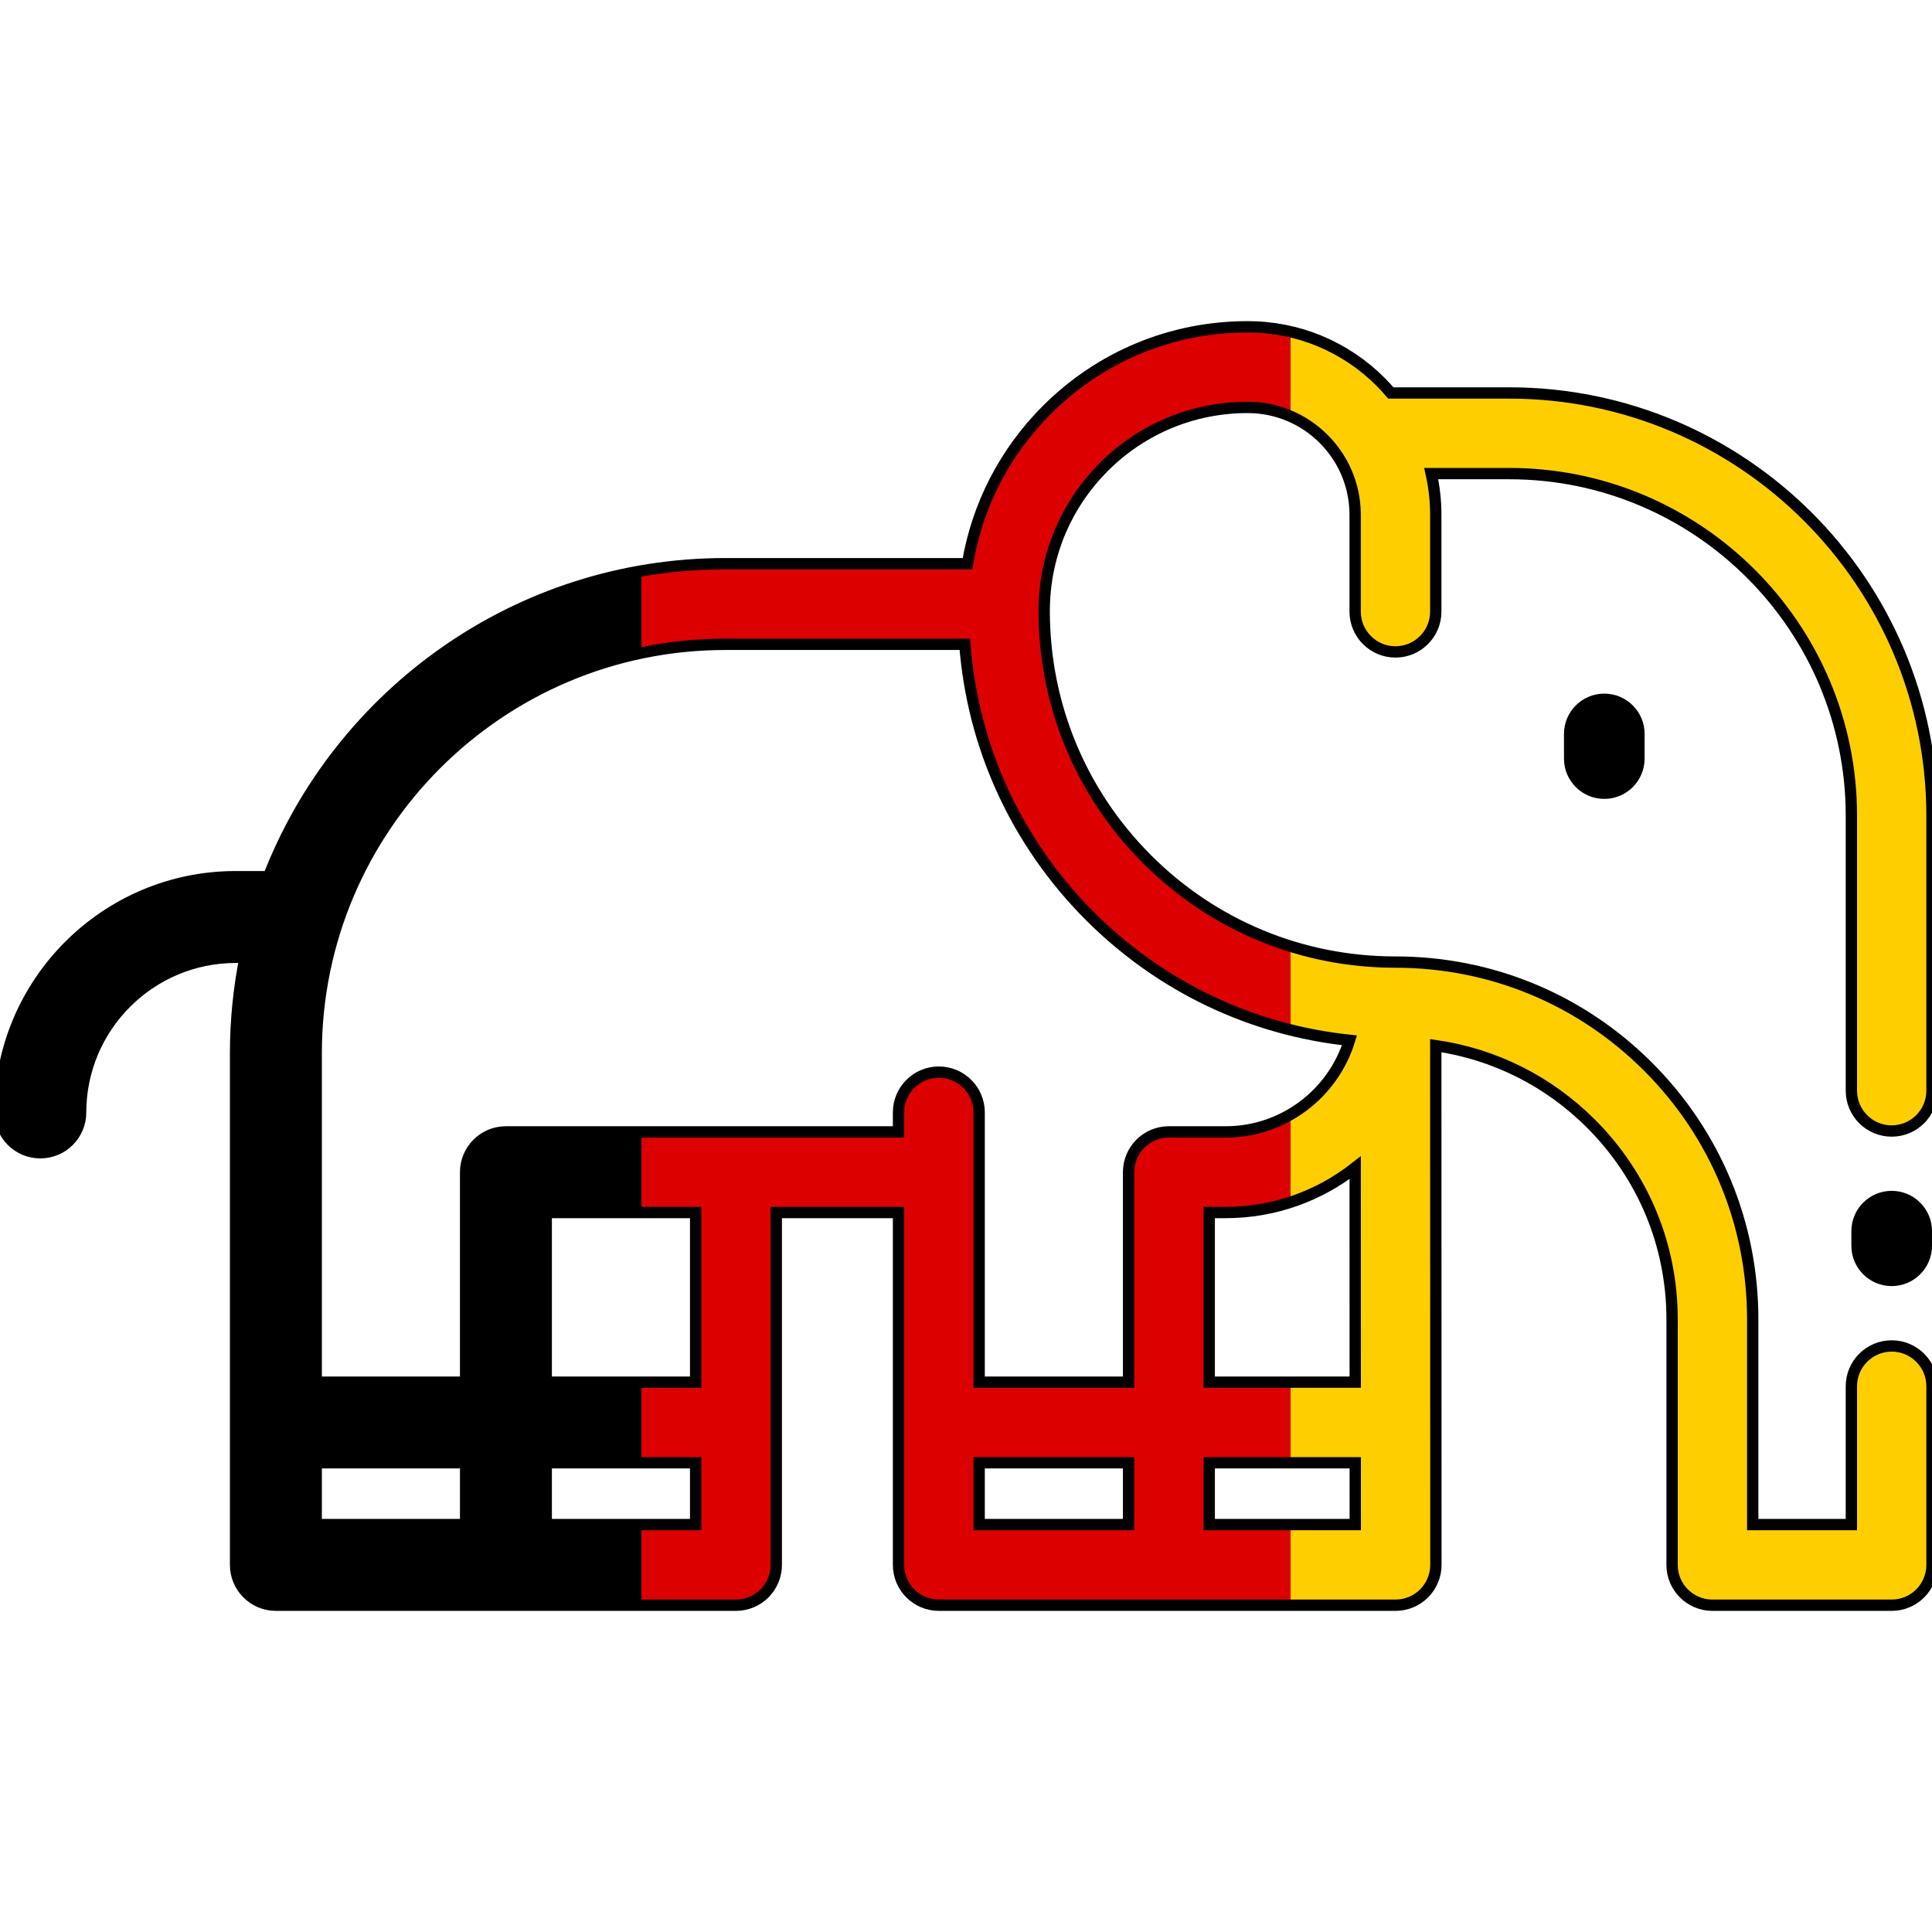
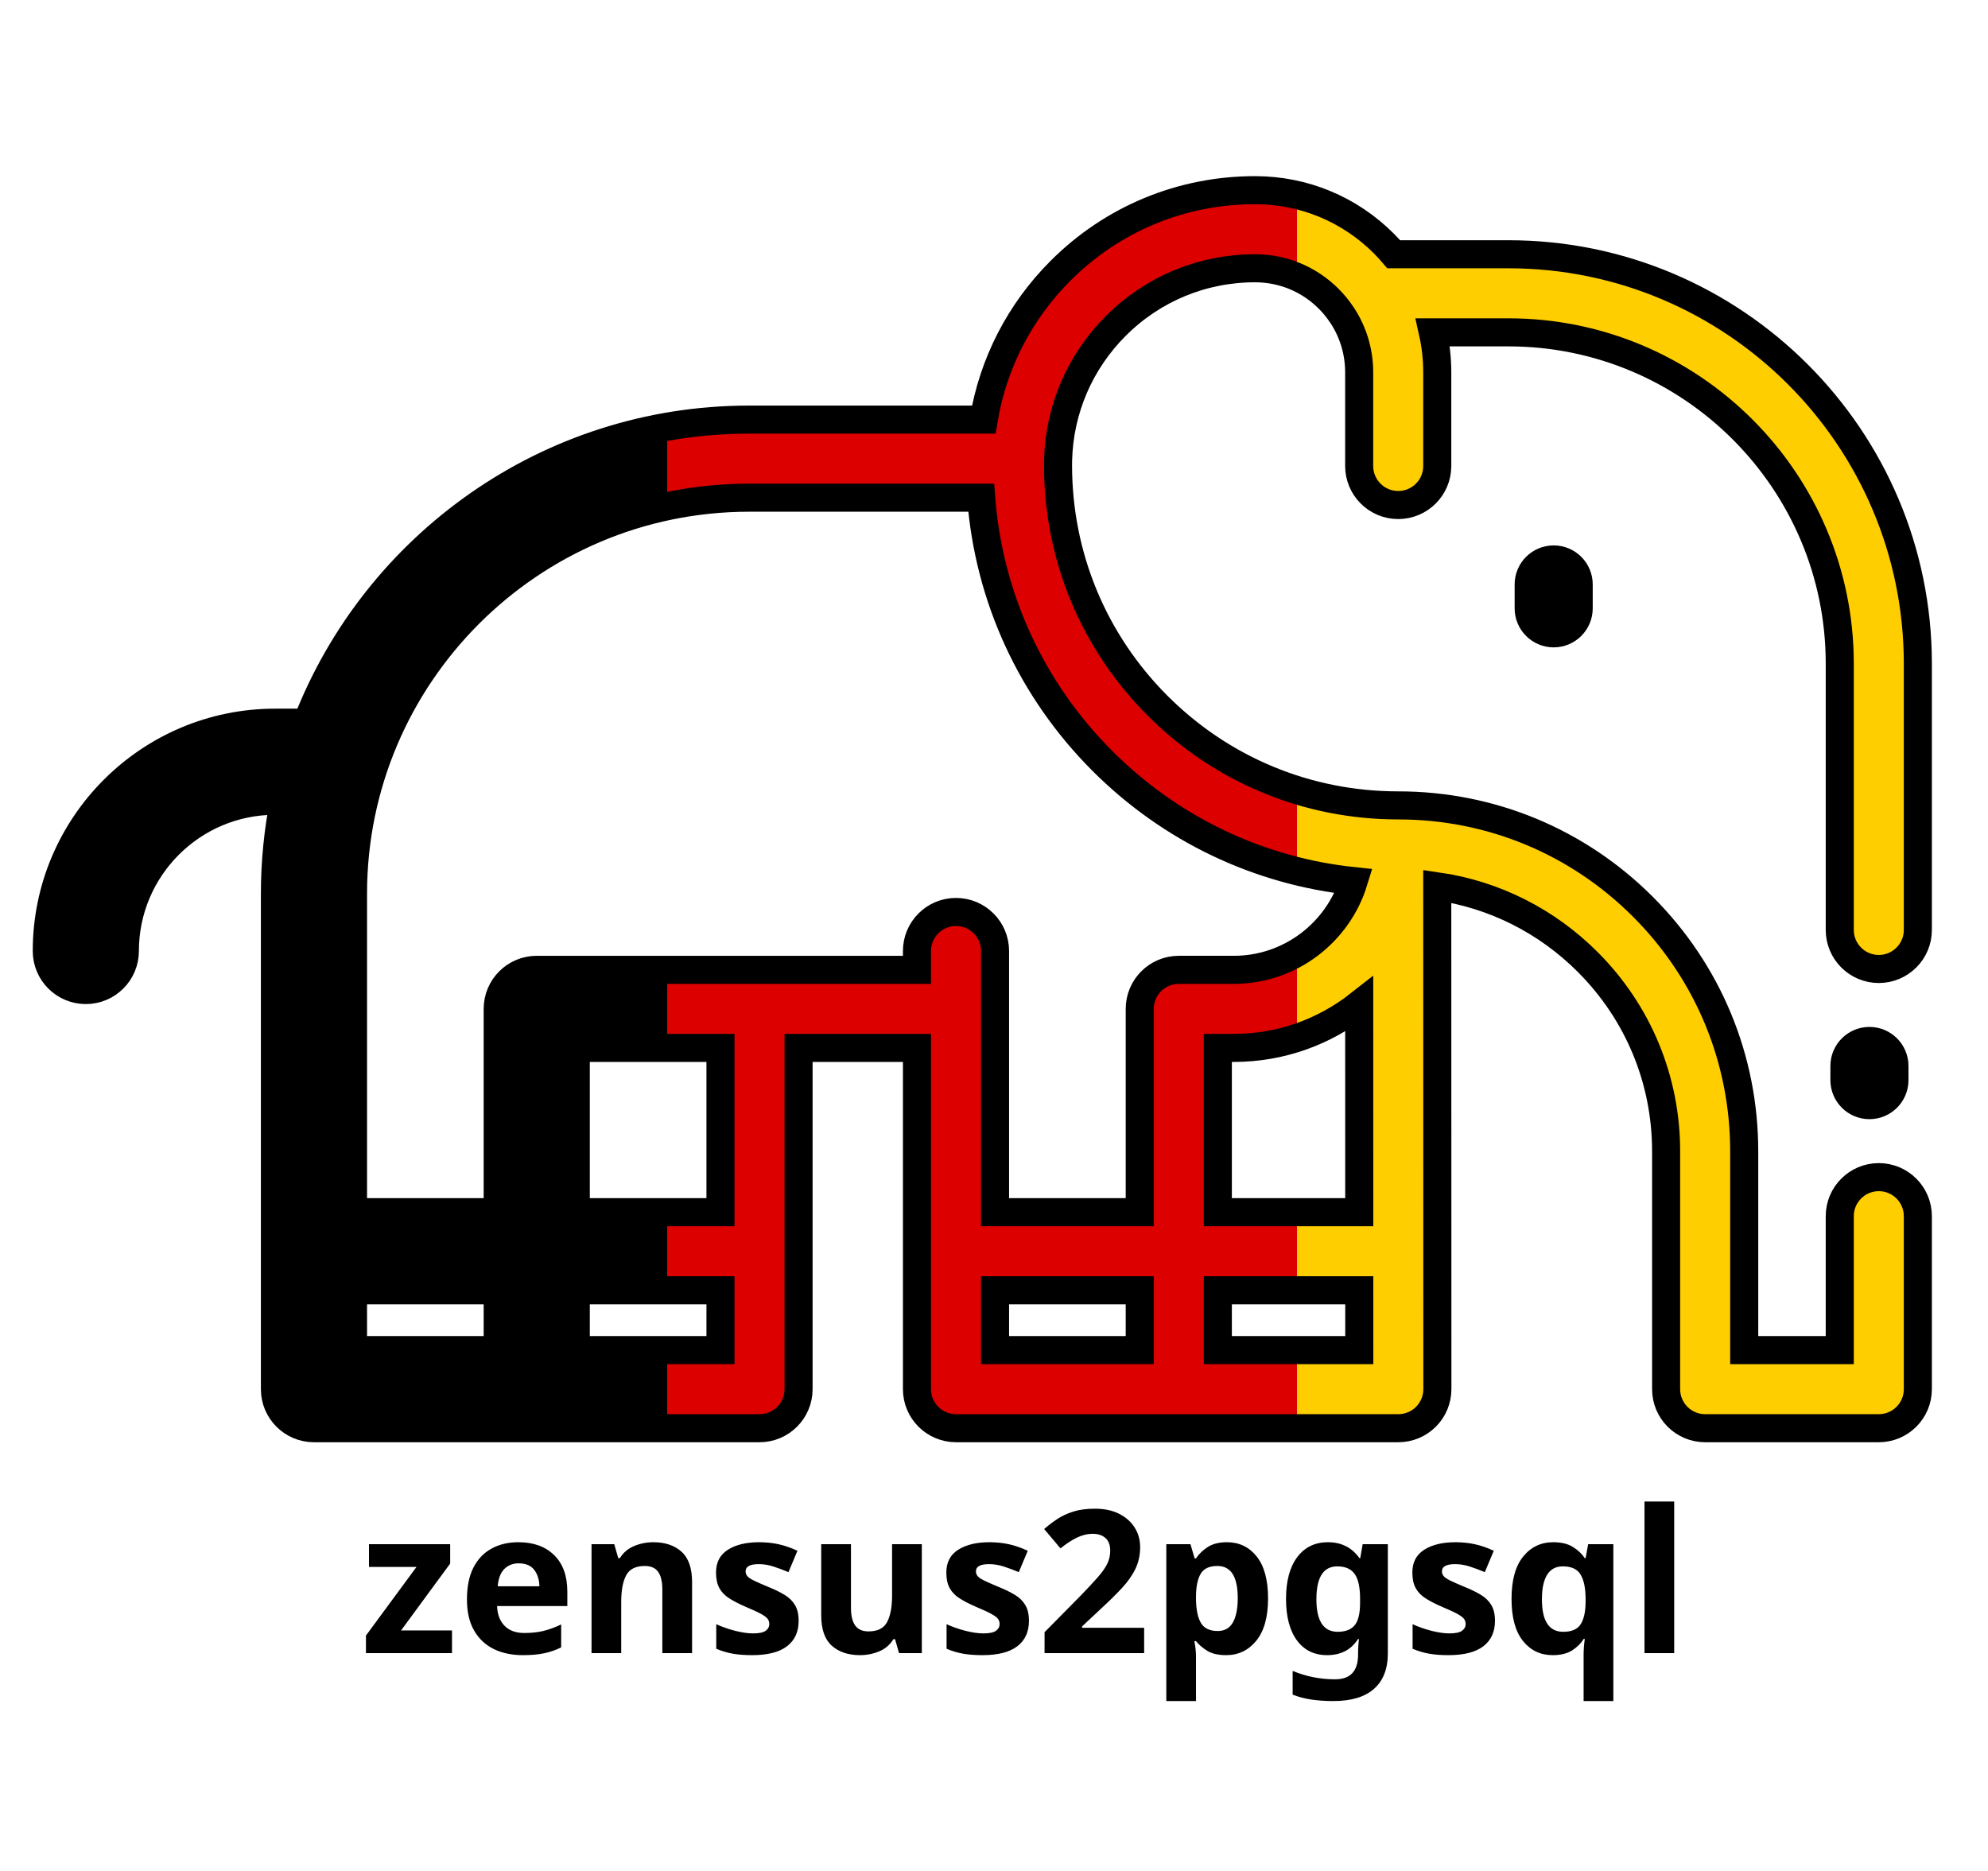
- <svg xmlns="http://www.w3.org/2000/svg" height="800px" width="800px" version="1.1" id="Layer_1" viewBox="0 0 512.001 512.001" xml:space="preserve">
-   <defs>
-     <linearGradient id="germanFlag" x1="0%" y1="0%" x2="100%" y2="0%">
-       <stop offset="0%" style="stop-color:#000000;stop-opacity:1" />
-       <stop offset="33.33%" style="stop-color:#000000;stop-opacity:1" />
-       <stop offset="33.33%" style="stop-color:#DD0000;stop-opacity:1" />
-       <stop offset="66.67%" style="stop-color:#DD0000;stop-opacity:1" />
-       <stop offset="66.67%" style="stop-color:#FFCE00;stop-opacity:1" />
-       <stop offset="100%" style="stop-color:#FFCE00;stop-opacity:1" />
+ <svg xmlns="http://www.w3.org/2000/svg" height="800" width="850" version="1.1" id="Layer_1" viewBox="0 0 544.001 512.001" xml:space="preserve">
+   <defs id="defs6">
+     <linearGradient id="germanFlag" x1="-2.088" y1="103.056" x2="419.631" y2="103.056" gradientTransform="matrix(1.226224,0,0,0.8155119,12.80002,0)" gradientUnits="userSpaceOnUse">
+       <stop offset="0%" style="stop-color:#000000;stop-opacity:1" id="stop1" />
+       <stop offset="33.33%" style="stop-color:#000000;stop-opacity:1" id="stop2" />
+       <stop offset="33.33%" style="stop-color:#DD0000;stop-opacity:1" id="stop3" />
+       <stop offset="66.67%" style="stop-color:#DD0000;stop-opacity:1" id="stop4" />
+       <stop offset="66.67%" style="stop-color:#FFCE00;stop-opacity:1" id="stop5" />
+       <stop offset="100%" style="stop-color:#FFCE00;stop-opacity:1" id="stop6" />
    </linearGradient>
  </defs>
-   <g>
-     <g>
-       <path fill="url(#germanFlag)" stroke="#000000" stroke-width="3" d="M501.318,299.729c5.899,0,10.684-4.783,10.684-10.683v-72.883c-0.001-61.77-50.253-112.022-112.022-112.022h-31.397    c-0.859-1.01-1.749-1.992-2.686-2.929c-9.421-9.421-21.945-14.609-35.263-14.609c-20.106,0-39.011,7.831-53.231,22.051    c-11.18,11.18-18.441,25.356-21.009,40.735h-64.195c-55.055,0-102.206,34.462-121.026,82.942h-8.694    C28.028,232.33,0,260.358,0,294.809c0,5.901,4.783,10.683,10.683,10.683c5.901,0,10.684-4.783,10.684-10.683    c0-22.669,18.443-41.111,41.111-41.111h2.464c-1.643,8.232-2.512,16.738-2.512,25.446v97.826v37.745    c0,5.901,4.783,10.684,10.683,10.684h60.962h60.962c5.901,0,10.684-4.783,10.684-10.684v-37.745v-55.64h32.399v55.64v37.745    c0,5.901,4.783,10.684,10.683,10.684h60.962h60.08c2.833,0,5.552-1.126,7.555-3.13c2.003-2.004,3.129-4.722,3.128-7.556    l-0.033-137.61c15.529,2.253,29.86,9.405,41.155,20.698c13.846,13.847,21.472,32.258,21.472,51.842v65.074    c0,5.901,4.784,10.683,10.684,10.683h47.512c5.899,0,10.684-4.783,10.684-10.683v-47.341c0-5.901-4.784-10.684-10.684-10.684    c-5.899,0-10.683,4.783-10.683,10.684v36.657h-26.145v-54.391c0-25.29-9.848-49.067-27.729-66.95    c-17.882-17.881-41.659-27.729-66.95-27.729c-24.86,0-48.24-9.682-65.827-27.258c-17.581-17.593-27.263-40.972-27.263-65.833    c0-0.526,0.012-1.05,0.021-1.508c0.376-13.806,5.976-26.805,15.772-36.601c10.184-10.184,23.722-15.792,38.122-15.792    c7.611,0,14.768,2.966,20.154,8.352c1.341,1.34,2.545,2.814,3.578,4.382c0.081,0.123,0.165,0.245,0.25,0.363    c2.952,4.583,4.511,9.897,4.511,15.396v25.616c0,5.901,4.784,10.684,10.683,10.684c5.899,0,10.684-4.783,10.684-10.684v-25.616    c0-3.717-0.409-7.387-1.209-10.955h20.695c49.987,0,90.654,40.667,90.654,90.654v72.883    C490.634,294.946,495.418,299.729,501.318,299.729z M123.393,404.029H83.798v-16.378h39.595V404.029z M184.354,404.029h-39.595    v-16.378h39.595V404.029z M184.354,366.285h-39.595v-44.956h39.595V366.285z M299.082,404.029h-39.596v-16.378h39.596V404.029z     M359.16,404.029h-38.711v-16.378h38.706L359.16,404.029z M359.15,366.285h-38.701v-44.956h4.37    c12.94,0,24.853-4.449,34.318-11.882L359.15,366.285z M288.874,242.811c18.728,18.716,42.795,30.151,68.758,32.88    c-4.299,14.036-17.383,24.272-32.813,24.272h-15.053c-5.899,0-10.684,4.784-10.684,10.684v55.64h-39.596v-55.64v-15.837    c0-5.901-4.783-10.683-10.684-10.683c-5.9,0-10.683,4.783-10.683,10.683v5.154H134.075c-5.9,0-10.683,4.784-10.683,10.683v55.64    H83.798v-87.142c0-59.766,48.629-108.388,108.401-108.388h63.495C257.77,197.973,269.364,223.288,288.874,242.811z" />
+   <g id="g7" transform="translate(0,-34.56006)">
+     <g id="g6">
+       <path fill="url(#germanFlag)" stroke="#000000" stroke-width="3" d="m 514.118,299.729 c 5.899,0 10.684,-4.783 10.684,-10.683 V 216.163 C 524.801,154.393 474.549,104.141 412.78,104.141 h -31.397 c -0.859,-1.01 -1.749,-1.992 -2.686,-2.929 -9.421,-9.421 -21.945,-14.609 -35.263,-14.609 -20.106,0 -39.011,7.831 -53.231,22.051 -11.18,11.18 -18.441,25.356 -21.009,40.735 h -64.195 c -55.055,0 -102.206,34.462 -121.026,82.942 h -8.694 c -34.451,-10e-4 -62.479,28.027 -62.479,62.478 0,5.901 4.783,10.683 10.683,10.683 5.901,0 10.684,-4.783 10.684,-10.683 0,-22.669 18.443,-41.111 41.111,-41.111 h 2.464 c -1.643,8.232 -2.512,16.738 -2.512,25.446 v 97.826 37.745 c 0,5.901 4.783,10.684 10.683,10.684 h 60.962 60.962 c 5.901,0 10.684,-4.783 10.684,-10.684 V 376.97 321.33 h 32.399 v 55.64 37.745 c 0,5.901 4.783,10.684 10.683,10.684 h 60.962 60.08 c 2.833,0 5.552,-1.126 7.555,-3.13 2.003,-2.004 3.129,-4.722 3.128,-7.556 l -0.033,-137.61 c 15.529,2.253 29.86,9.405 41.155,20.698 13.846,13.847 21.472,32.258 21.472,51.842 v 65.074 c 0,5.901 4.784,10.683 10.684,10.683 h 47.512 c 5.899,0 10.684,-4.783 10.684,-10.683 v -47.341 c 0,-5.901 -4.784,-10.684 -10.684,-10.684 -5.899,0 -10.683,4.783 -10.683,10.684 v 36.657 H 477.29 v -54.391 c 0,-25.29 -9.848,-49.067 -27.729,-66.95 -17.882,-17.881 -41.659,-27.729 -66.95,-27.729 -24.86,0 -48.24,-9.682 -65.827,-27.258 -17.581,-17.593 -27.263,-40.972 -27.263,-65.833 0,-0.526 0.012,-1.05 0.021,-1.508 0.376,-13.806 5.976,-26.805 15.772,-36.601 10.184,-10.184 23.722,-15.792 38.122,-15.792 7.611,0 14.768,2.966 20.154,8.352 1.341,1.34 2.545,2.814 3.578,4.382 0.081,0.123 0.165,0.245 0.25,0.363 2.952,4.583 4.511,9.897 4.511,15.396 v 25.616 c 0,5.901 4.784,10.684 10.683,10.684 5.899,0 10.684,-4.783 10.684,-10.684 v -25.616 c 0,-3.717 -0.409,-7.387 -1.209,-10.955 h 20.695 c 49.987,0 90.654,40.667 90.654,90.654 v 72.883 c -0.002,5.9 4.782,10.683 10.682,10.683 z m -377.925,104.3 H 96.598 V 387.651 H 136.193 Z m 60.961,0 h -39.595 v -16.378 h 39.595 z m 0,-37.744 h -39.595 v -44.956 h 39.595 z m 114.728,37.744 h -39.596 v -16.378 h 39.596 z m 60.078,0 h -38.711 v -16.378 h 38.706 z m -0.01,-37.744 h -38.701 v -44.956 h 4.37 c 12.94,0 24.853,-4.449 34.318,-11.882 z M 301.674,242.811 c 18.728,18.716 42.795,30.151 68.758,32.88 -4.299,14.036 -17.383,24.272 -32.813,24.272 h -15.053 c -5.899,0 -10.684,4.784 -10.684,10.684 v 55.64 h -39.596 v -55.64 -15.837 c 0,-5.901 -4.783,-10.683 -10.684,-10.683 -5.9,0 -10.683,4.783 -10.683,10.683 v 5.154 H 146.875 c -5.9,0 -10.683,4.784 -10.683,10.683 v 55.64 H 96.598 v -87.142 c 0,-59.766 48.629,-108.388 108.401,-108.388 h 63.495 c 2.076,27.216 13.67,52.531 33.18,72.054 z" id="path6" style="fill:url(#germanFlag);stroke-width:7.68;stroke-dasharray:none" />
    </g>
  </g>
-   <g>
-     <g>
-       <path fill="#000000" d="M501.317,315.586c-5.899,0-10.684,4.783-10.684,10.683v3.876c0,5.899,4.784,10.683,10.684,10.683S512,336.045,512,330.146    v-3.876C512,320.37,507.217,315.586,501.317,315.586z" />
+   <g id="g9" transform="translate(10.24002,-34.56006)">
+     <g id="g8">
+       <path fill="#000000" d="m 501.317,315.586 c -5.899,0 -10.684,4.783 -10.684,10.683 v 3.876 c 0,5.899 4.784,10.683 10.684,10.683 5.9,0 10.683,-4.783 10.683,-10.682 v -3.876 c 0,-5.9 -4.783,-10.684 -10.683,-10.684 z" id="path7" />
    </g>
  </g>
-   <g>
-     <g>
-       <path fill="#000000" d="M425.154,183.815c-5.899,0-10.684,4.783-10.684,10.683v6.536c0,5.899,4.784,10.683,10.684,10.683    c5.899,0,10.683-4.784,10.683-10.683v-6.536C435.837,188.598,431.053,183.815,425.154,183.815z" />
+   <g id="g11" transform="translate(0,-34.56006)">
+     <g id="g10">
+       <path fill="#000000" d="m 425.154,183.815 c -5.899,0 -10.684,4.783 -10.684,10.683 v 6.536 c 0,5.899 4.784,10.683 10.684,10.683 5.899,0 10.683,-4.784 10.683,-10.683 v -6.536 c 0,-5.9 -4.784,-10.683 -10.683,-10.683 z" id="path9" />
    </g>
  </g>
+   <text xml:space="preserve" style="font-size:54.613px;line-height:1;text-align:start;writing-mode:lr-tb;direction:ltr;text-anchor:start;fill:#000000;stroke-width:5.568;stroke-dasharray:none" x="98.671" y="452.397" id="text11">
+     <tspan id="tspan11" style="font-style:normal;font-variant:normal;font-weight:bold;font-stretch:normal;font-size:54.613px;line-height:1;font-family:'SpaceMono Nerd Font';-inkscape-font-specification:'SpaceMono Nerd Font Bold';writing-mode:lr-tb;stroke-width:5.568;stroke-dasharray:none" x="98.671" y="452.397" dx="0" dy="0">zensus2pgsql</tspan>
+   </text>
</svg>
